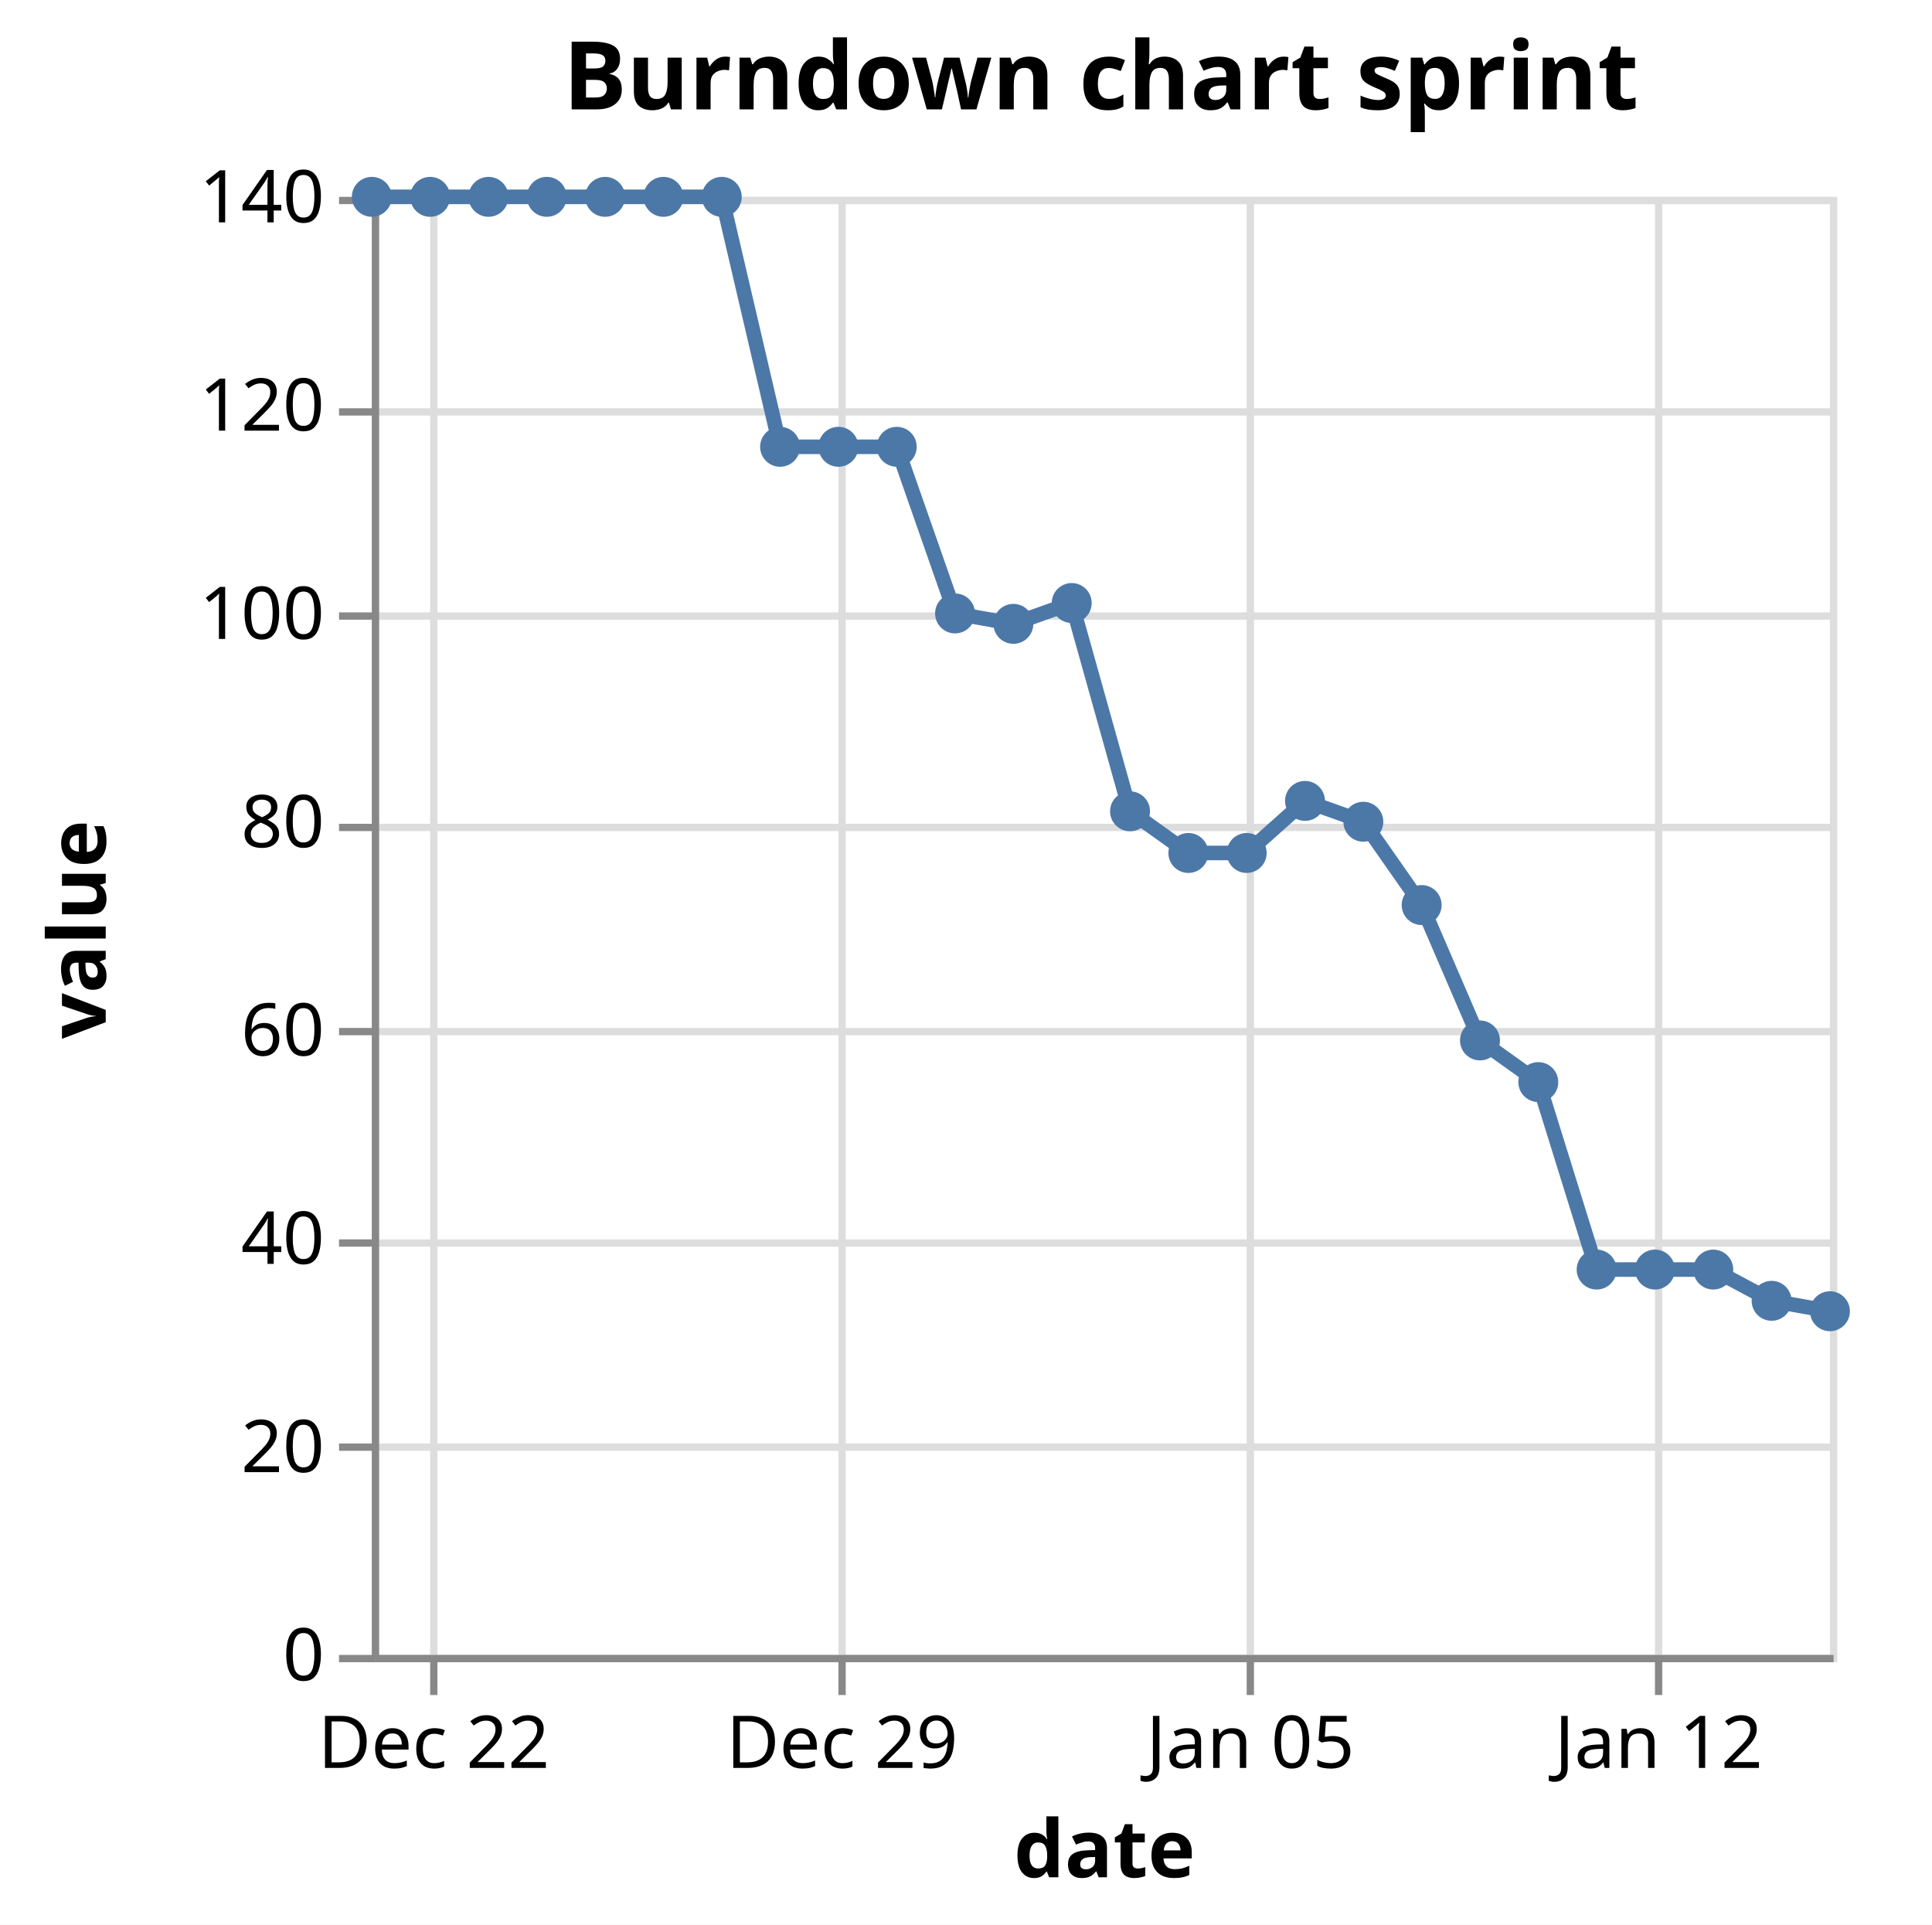
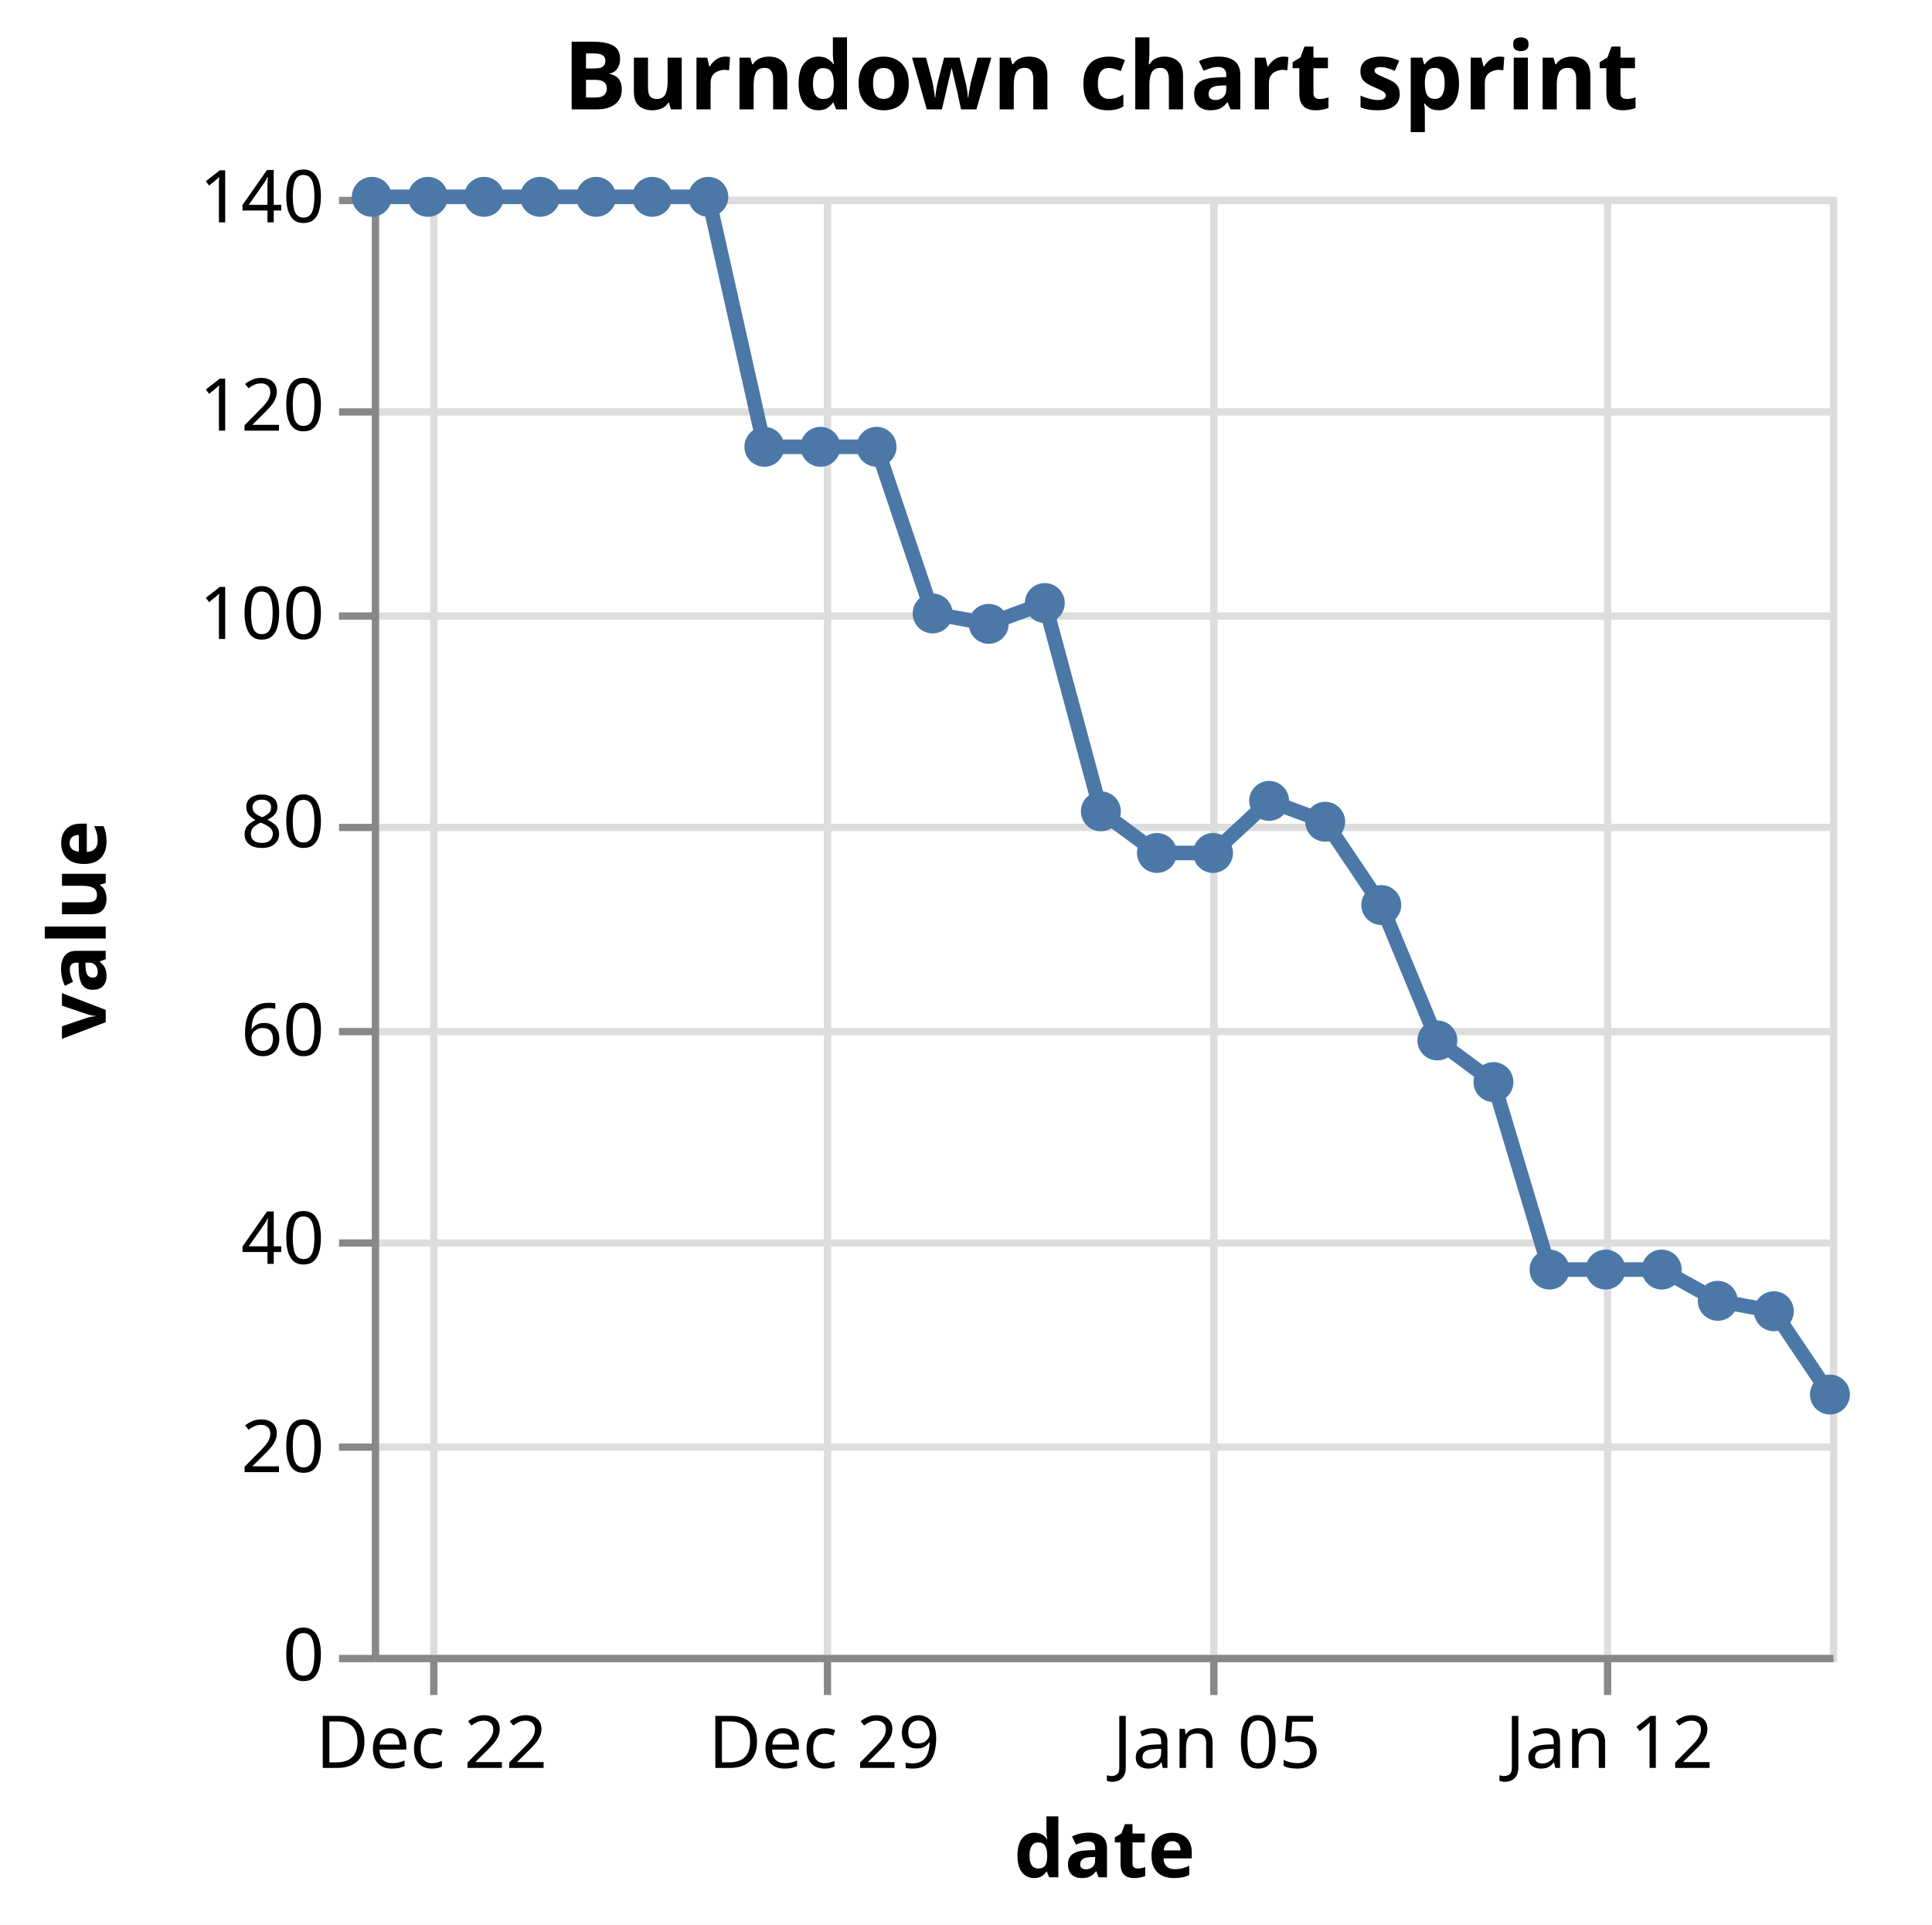
<svg xmlns="http://www.w3.org/2000/svg" version="1.1" class="marks" width="265" height="264" viewBox="0 0 265 264">
  <rect width="265" height="264" fill="white" />
  <g fill="none" stroke-miterlimit="10" transform="translate(51,27)">
    <g class="mark-group role-frame root" role="graphics-object" aria-roledescription="group mark container">
      <g transform="translate(0,0)">
        <path class="background" aria-hidden="true" d="M0.5,0.5h200v200h-200Z" stroke="#ddd" />
        <g>
          <g class="mark-group role-axis" aria-hidden="true">
            <g transform="translate(0.5,200.5)">
              <path class="background" aria-hidden="true" d="M0,0h0v0h0Z" pointer-events="none" />
              <g>
                <g class="mark-rule role-axis-grid" pointer-events="none">
                  <line transform="translate(8,-200)" x2="0" y2="200" stroke="#ddd" stroke-width="1" opacity="1" />
-                   <line transform="translate(64,-200)" x2="0" y2="200" stroke="#ddd" stroke-width="1" opacity="1" />
-                   <line transform="translate(120,-200)" x2="0" y2="200" stroke="#ddd" stroke-width="1" opacity="1" />
-                   <line transform="translate(176,-200)" x2="0" y2="200" stroke="#ddd" stroke-width="1" opacity="1" />
+                   <line transform="translate(62,-200)" x2="0" y2="200" stroke="#ddd" stroke-width="1" opacity="1" />
+                   <line transform="translate(115,-200)" x2="0" y2="200" stroke="#ddd" stroke-width="1" opacity="1" />
+                   <line transform="translate(169,-200)" x2="0" y2="200" stroke="#ddd" stroke-width="1" opacity="1" />
                </g>
              </g>
              <path class="foreground" aria-hidden="true" d="" pointer-events="none" display="none" />
            </g>
          </g>
          <g class="mark-group role-axis" aria-hidden="true">
            <g transform="translate(0.5,0.5)">
              <path class="background" aria-hidden="true" d="M0,0h0v0h0Z" pointer-events="none" />
              <g>
                <g class="mark-rule role-axis-grid" pointer-events="none">
                  <line transform="translate(0,200)" x2="200" y2="0" stroke="#ddd" stroke-width="1" opacity="1" />
                  <line transform="translate(0,171)" x2="200" y2="0" stroke="#ddd" stroke-width="1" opacity="1" />
                  <line transform="translate(0,143)" x2="200" y2="0" stroke="#ddd" stroke-width="1" opacity="1" />
                  <line transform="translate(0,114)" x2="200" y2="0" stroke="#ddd" stroke-width="1" opacity="1" />
                  <line transform="translate(0,86)" x2="200" y2="0" stroke="#ddd" stroke-width="1" opacity="1" />
                  <line transform="translate(0,57)" x2="200" y2="0" stroke="#ddd" stroke-width="1" opacity="1" />
                  <line transform="translate(0,29)" x2="200" y2="0" stroke="#ddd" stroke-width="1" opacity="1" />
                  <line transform="translate(0,0)" x2="200" y2="0" stroke="#ddd" stroke-width="1" opacity="1" />
                </g>
              </g>
              <path class="foreground" aria-hidden="true" d="" pointer-events="none" display="none" />
            </g>
          </g>
-           <g class="mark-group role-axis" role="graphics-symbol" aria-roledescription="axis" aria-label="X-axis titled 'date' for a time scale with values from December 21 to January 15">
+           <g class="mark-group role-axis" role="graphics-symbol" aria-roledescription="axis" aria-label="X-axis titled 'date' for a time scale with values from December 21 to January 16">
            <g transform="translate(0.5,200.5)">
              <path class="background" aria-hidden="true" d="M0,0h0v0h0Z" pointer-events="none" />
              <g>
                <g class="mark-rule role-axis-tick" pointer-events="none">
                  <line transform="translate(8,0)" x2="0" y2="5" stroke="#888" stroke-width="1" opacity="1" />
-                   <line transform="translate(64,0)" x2="0" y2="5" stroke="#888" stroke-width="1" opacity="1" />
-                   <line transform="translate(120,0)" x2="0" y2="5" stroke="#888" stroke-width="1" opacity="1" />
-                   <line transform="translate(176,0)" x2="0" y2="5" stroke="#888" stroke-width="1" opacity="1" />
+                   <line transform="translate(62,0)" x2="0" y2="5" stroke="#888" stroke-width="1" opacity="1" />
+                   <line transform="translate(115,0)" x2="0" y2="5" stroke="#888" stroke-width="1" opacity="1" />
+                   <line transform="translate(169,0)" x2="0" y2="5" stroke="#888" stroke-width="1" opacity="1" />
                </g>
                <g class="mark-text role-axis-label" pointer-events="none">
-                   <text text-anchor="middle" transform="translate(8,15)" font-family="sans-serif" font-size="10px" fill="#000" opacity="1">Dec 22</text>
-                   <text text-anchor="middle" transform="translate(64,15)" font-family="sans-serif" font-size="10px" fill="#000" opacity="1">Dec 29</text>
-                   <text text-anchor="middle" transform="translate(120,15)" font-family="sans-serif" font-size="10px" fill="#000" opacity="1">Jan 05</text>
-                   <text text-anchor="middle" transform="translate(176,15)" font-family="sans-serif" font-size="10px" fill="#000" opacity="1">Jan 12</text>
+                   <text text-anchor="middle" transform="translate(7.692308,15)" font-family="sans-serif" font-size="10px" fill="#000" opacity="1">Dec 22</text>
+                   <text text-anchor="middle" transform="translate(61.53846,15)" font-family="sans-serif" font-size="10px" fill="#000" opacity="1">Dec 29</text>
+                   <text text-anchor="middle" transform="translate(115.3846,15)" font-family="sans-serif" font-size="10px" fill="#000" opacity="1">Jan 05</text>
+                   <text text-anchor="middle" transform="translate(169.2308,15)" font-family="sans-serif" font-size="10px" fill="#000" opacity="1">Jan 12</text>
                </g>
                <g class="mark-rule role-axis-domain" pointer-events="none">
                  <line transform="translate(0,0)" x2="200" y2="0" stroke="#888" stroke-width="1" opacity="1" />
                </g>
                <g class="mark-text role-axis-title" pointer-events="none">
                  <text text-anchor="middle" transform="translate(100,30)" font-family="sans-serif" font-size="11px" font-weight="bold" fill="#000" opacity="1">date</text>
                </g>
              </g>
              <path class="foreground" aria-hidden="true" d="" pointer-events="none" display="none" />
            </g>
          </g>
          <g class="mark-group role-axis" role="graphics-symbol" aria-roledescription="axis" aria-label="Y-axis titled 'value' for a linear scale with values from 0 to 140">
            <g transform="translate(0.5,0.5)">
              <path class="background" aria-hidden="true" d="M0,0h0v0h0Z" pointer-events="none" />
              <g>
                <g class="mark-rule role-axis-tick" pointer-events="none">
                  <line transform="translate(0,200)" x2="-5" y2="0" stroke="#888" stroke-width="1" opacity="1" />
                  <line transform="translate(0,171)" x2="-5" y2="0" stroke="#888" stroke-width="1" opacity="1" />
                  <line transform="translate(0,143)" x2="-5" y2="0" stroke="#888" stroke-width="1" opacity="1" />
                  <line transform="translate(0,114)" x2="-5" y2="0" stroke="#888" stroke-width="1" opacity="1" />
                  <line transform="translate(0,86)" x2="-5" y2="0" stroke="#888" stroke-width="1" opacity="1" />
                  <line transform="translate(0,57)" x2="-5" y2="0" stroke="#888" stroke-width="1" opacity="1" />
                  <line transform="translate(0,29)" x2="-5" y2="0" stroke="#888" stroke-width="1" opacity="1" />
                  <line transform="translate(0,0)" x2="-5" y2="0" stroke="#888" stroke-width="1" opacity="1" />
                </g>
                <g class="mark-text role-axis-label" pointer-events="none">
                  <text text-anchor="end" transform="translate(-7,203)" font-family="sans-serif" font-size="10px" fill="#000" opacity="1">0</text>
                  <text text-anchor="end" transform="translate(-7,174.4286)" font-family="sans-serif" font-size="10px" fill="#000" opacity="1">20</text>
                  <text text-anchor="end" transform="translate(-7,145.8571)" font-family="sans-serif" font-size="10px" fill="#000" opacity="1">40</text>
                  <text text-anchor="end" transform="translate(-7,117.2857)" font-family="sans-serif" font-size="10px" fill="#000" opacity="1">60</text>
                  <text text-anchor="end" transform="translate(-7,88.71429)" font-family="sans-serif" font-size="10px" fill="#000" opacity="1">80</text>
                  <text text-anchor="end" transform="translate(-7,60.14286)" font-family="sans-serif" font-size="10px" fill="#000" opacity="1">100</text>
                  <text text-anchor="end" transform="translate(-7,31.57143)" font-family="sans-serif" font-size="10px" fill="#000" opacity="1">120</text>
                  <text text-anchor="end" transform="translate(-7,3)" font-family="sans-serif" font-size="10px" fill="#000" opacity="1">140</text>
                </g>
                <g class="mark-rule role-axis-domain" pointer-events="none">
                  <line transform="translate(0,200)" x2="0" y2="-200" stroke="#888" stroke-width="1" opacity="1" />
                </g>
                <g class="mark-text role-axis-title" pointer-events="none">
                  <text text-anchor="middle" transform="translate(-35,100) rotate(-90) translate(0,-2)" font-family="sans-serif" font-size="11px" font-weight="bold" fill="#000" opacity="1">value</text>
                </g>
              </g>
              <path class="foreground" aria-hidden="true" d="" pointer-events="none" display="none" />
            </g>
          </g>
          <g class="mark-line role-mark layer_0_layer_0_marks" role="graphics-object" aria-roledescription="line mark container">
-             <path aria-label="date: Dec 21; value: 140" role="graphics-symbol" aria-roledescription="line mark" d="M0,0L8,0L16,0L24,0L32,0L40,0L48,0L56,34.286L64,34.286L72,34.286L80,57.143L88,58.571L96,55.714L104,84.286L112,90L120,90L128,82.857L136,85.714L144,97.143L152,115.714L160,121.429L168,147.143L176,147.143L184,147.143L192,151.429L200,152.857" stroke="#4c78a8" stroke-width="2" />
+             <path aria-label="date: Dec 21; value: 140" role="graphics-symbol" aria-roledescription="line mark" d="M0,0L7.692,0L15.385,0L23.077,0L30.769,0L38.462,0L46.154,0L53.846,34.286L61.538,34.286L69.231,34.286L76.923,57.143L84.615,58.571L92.308,55.714L100,84.286L107.692,90L115.385,90L123.077,82.857L130.769,85.714L138.462,97.143L146.154,115.714L153.846,121.429L161.538,147.143L169.231,147.143L176.923,147.143L184.615,151.429L192.308,152.857L200,164.286" stroke="#4c78a8" stroke-width="2" />
          </g>
          <g class="mark-symbol role-mark layer_0_layer_1_marks" role="graphics-object" aria-roledescription="symbol mark container">
            <path aria-label="date: Dec 21; value: 140" role="graphics-symbol" aria-roledescription="point" transform="translate(0,0)" d="M2.739,0A2.739,2.739,0,1,1,-2.739,0A2.739,2.739,0,1,1,2.739,0" fill="#4c78a8" stroke-width="2" opacity="1" />
-             <path aria-label="date: Dec 22; value: 140" role="graphics-symbol" aria-roledescription="point" transform="translate(8,0)" d="M2.739,0A2.739,2.739,0,1,1,-2.739,0A2.739,2.739,0,1,1,2.739,0" fill="#4c78a8" stroke-width="2" opacity="1" />
-             <path aria-label="date: Dec 23; value: 140" role="graphics-symbol" aria-roledescription="point" transform="translate(16,0)" d="M2.739,0A2.739,2.739,0,1,1,-2.739,0A2.739,2.739,0,1,1,2.739,0" fill="#4c78a8" stroke-width="2" opacity="1" />
-             <path aria-label="date: Dec 24; value: 140" role="graphics-symbol" aria-roledescription="point" transform="translate(24,0)" d="M2.739,0A2.739,2.739,0,1,1,-2.739,0A2.739,2.739,0,1,1,2.739,0" fill="#4c78a8" stroke-width="2" opacity="1" />
-             <path aria-label="date: Dec 25; value: 140" role="graphics-symbol" aria-roledescription="point" transform="translate(32,0)" d="M2.739,0A2.739,2.739,0,1,1,-2.739,0A2.739,2.739,0,1,1,2.739,0" fill="#4c78a8" stroke-width="2" opacity="1" />
-             <path aria-label="date: Dec 26; value: 140" role="graphics-symbol" aria-roledescription="point" transform="translate(40,0)" d="M2.739,0A2.739,2.739,0,1,1,-2.739,0A2.739,2.739,0,1,1,2.739,0" fill="#4c78a8" stroke-width="2" opacity="1" />
-             <path aria-label="date: Dec 27; value: 140" role="graphics-symbol" aria-roledescription="point" transform="translate(48,0)" d="M2.739,0A2.739,2.739,0,1,1,-2.739,0A2.739,2.739,0,1,1,2.739,0" fill="#4c78a8" stroke-width="2" opacity="1" />
-             <path aria-label="date: Dec 28; value: 116" role="graphics-symbol" aria-roledescription="point" transform="translate(56,34.28571)" d="M2.739,0A2.739,2.739,0,1,1,-2.739,0A2.739,2.739,0,1,1,2.739,0" fill="#4c78a8" stroke-width="2" opacity="1" />
-             <path aria-label="date: Dec 29; value: 116" role="graphics-symbol" aria-roledescription="point" transform="translate(64,34.28571)" d="M2.739,0A2.739,2.739,0,1,1,-2.739,0A2.739,2.739,0,1,1,2.739,0" fill="#4c78a8" stroke-width="2" opacity="1" />
-             <path aria-label="date: Dec 30; value: 116" role="graphics-symbol" aria-roledescription="point" transform="translate(72,34.28571)" d="M2.739,0A2.739,2.739,0,1,1,-2.739,0A2.739,2.739,0,1,1,2.739,0" fill="#4c78a8" stroke-width="2" opacity="1" />
-             <path aria-label="date: Dec 31; value: 100" role="graphics-symbol" aria-roledescription="point" transform="translate(80,57.14286)" d="M2.739,0A2.739,2.739,0,1,1,-2.739,0A2.739,2.739,0,1,1,2.739,0" fill="#4c78a8" stroke-width="2" opacity="1" />
-             <path aria-label="date: Jan 01; value: 99" role="graphics-symbol" aria-roledescription="point" transform="translate(88,58.57143)" d="M2.739,0A2.739,2.739,0,1,1,-2.739,0A2.739,2.739,0,1,1,2.739,0" fill="#4c78a8" stroke-width="2" opacity="1" />
-             <path aria-label="date: Jan 02; value: 101" role="graphics-symbol" aria-roledescription="point" transform="translate(96,55.71429)" d="M2.739,0A2.739,2.739,0,1,1,-2.739,0A2.739,2.739,0,1,1,2.739,0" fill="#4c78a8" stroke-width="2" opacity="1" />
-             <path aria-label="date: Jan 03; value: 81" role="graphics-symbol" aria-roledescription="point" transform="translate(104,84.28571)" d="M2.739,0A2.739,2.739,0,1,1,-2.739,0A2.739,2.739,0,1,1,2.739,0" fill="#4c78a8" stroke-width="2" opacity="1" />
-             <path aria-label="date: Jan 04; value: 77" role="graphics-symbol" aria-roledescription="point" transform="translate(112,90)" d="M2.739,0A2.739,2.739,0,1,1,-2.739,0A2.739,2.739,0,1,1,2.739,0" fill="#4c78a8" stroke-width="2" opacity="1" />
-             <path aria-label="date: Jan 05; value: 77" role="graphics-symbol" aria-roledescription="point" transform="translate(120,90)" d="M2.739,0A2.739,2.739,0,1,1,-2.739,0A2.739,2.739,0,1,1,2.739,0" fill="#4c78a8" stroke-width="2" opacity="1" />
-             <path aria-label="date: Jan 06; value: 82" role="graphics-symbol" aria-roledescription="point" transform="translate(128,82.85714)" d="M2.739,0A2.739,2.739,0,1,1,-2.739,0A2.739,2.739,0,1,1,2.739,0" fill="#4c78a8" stroke-width="2" opacity="1" />
-             <path aria-label="date: Jan 07; value: 80" role="graphics-symbol" aria-roledescription="point" transform="translate(136,85.71429)" d="M2.739,0A2.739,2.739,0,1,1,-2.739,0A2.739,2.739,0,1,1,2.739,0" fill="#4c78a8" stroke-width="2" opacity="1" />
-             <path aria-label="date: Jan 08; value: 72" role="graphics-symbol" aria-roledescription="point" transform="translate(144,97.14286)" d="M2.739,0A2.739,2.739,0,1,1,-2.739,0A2.739,2.739,0,1,1,2.739,0" fill="#4c78a8" stroke-width="2" opacity="1" />
-             <path aria-label="date: Jan 09; value: 59" role="graphics-symbol" aria-roledescription="point" transform="translate(152,115.7143)" d="M2.739,0A2.739,2.739,0,1,1,-2.739,0A2.739,2.739,0,1,1,2.739,0" fill="#4c78a8" stroke-width="2" opacity="1" />
-             <path aria-label="date: Jan 10; value: 55" role="graphics-symbol" aria-roledescription="point" transform="translate(160,121.4286)" d="M2.739,0A2.739,2.739,0,1,1,-2.739,0A2.739,2.739,0,1,1,2.739,0" fill="#4c78a8" stroke-width="2" opacity="1" />
-             <path aria-label="date: Jan 11; value: 37" role="graphics-symbol" aria-roledescription="point" transform="translate(168,147.1429)" d="M2.739,0A2.739,2.739,0,1,1,-2.739,0A2.739,2.739,0,1,1,2.739,0" fill="#4c78a8" stroke-width="2" opacity="1" />
-             <path aria-label="date: Jan 12; value: 37" role="graphics-symbol" aria-roledescription="point" transform="translate(176,147.1429)" d="M2.739,0A2.739,2.739,0,1,1,-2.739,0A2.739,2.739,0,1,1,2.739,0" fill="#4c78a8" stroke-width="2" opacity="1" />
-             <path aria-label="date: Jan 13; value: 37" role="graphics-symbol" aria-roledescription="point" transform="translate(184,147.1429)" d="M2.739,0A2.739,2.739,0,1,1,-2.739,0A2.739,2.739,0,1,1,2.739,0" fill="#4c78a8" stroke-width="2" opacity="1" />
-             <path aria-label="date: Jan 14; value: 34" role="graphics-symbol" aria-roledescription="point" transform="translate(192,151.4286)" d="M2.739,0A2.739,2.739,0,1,1,-2.739,0A2.739,2.739,0,1,1,2.739,0" fill="#4c78a8" stroke-width="2" opacity="1" />
-             <path aria-label="date: Jan 15; value: 33" role="graphics-symbol" aria-roledescription="point" transform="translate(200,152.8571)" d="M2.739,0A2.739,2.739,0,1,1,-2.739,0A2.739,2.739,0,1,1,2.739,0" fill="#4c78a8" stroke-width="2" opacity="1" />
+             <path aria-label="date: Dec 22; value: 140" role="graphics-symbol" aria-roledescription="point" transform="translate(7.692308,0)" d="M2.739,0A2.739,2.739,0,1,1,-2.739,0A2.739,2.739,0,1,1,2.739,0" fill="#4c78a8" stroke-width="2" opacity="1" />
+             <path aria-label="date: Dec 23; value: 140" role="graphics-symbol" aria-roledescription="point" transform="translate(15.38462,0)" d="M2.739,0A2.739,2.739,0,1,1,-2.739,0A2.739,2.739,0,1,1,2.739,0" fill="#4c78a8" stroke-width="2" opacity="1" />
+             <path aria-label="date: Dec 24; value: 140" role="graphics-symbol" aria-roledescription="point" transform="translate(23.07692,0)" d="M2.739,0A2.739,2.739,0,1,1,-2.739,0A2.739,2.739,0,1,1,2.739,0" fill="#4c78a8" stroke-width="2" opacity="1" />
+             <path aria-label="date: Dec 25; value: 140" role="graphics-symbol" aria-roledescription="point" transform="translate(30.76923,0)" d="M2.739,0A2.739,2.739,0,1,1,-2.739,0A2.739,2.739,0,1,1,2.739,0" fill="#4c78a8" stroke-width="2" opacity="1" />
+             <path aria-label="date: Dec 26; value: 140" role="graphics-symbol" aria-roledescription="point" transform="translate(38.46154,0)" d="M2.739,0A2.739,2.739,0,1,1,-2.739,0A2.739,2.739,0,1,1,2.739,0" fill="#4c78a8" stroke-width="2" opacity="1" />
+             <path aria-label="date: Dec 27; value: 140" role="graphics-symbol" aria-roledescription="point" transform="translate(46.15385,0)" d="M2.739,0A2.739,2.739,0,1,1,-2.739,0A2.739,2.739,0,1,1,2.739,0" fill="#4c78a8" stroke-width="2" opacity="1" />
+             <path aria-label="date: Dec 28; value: 116" role="graphics-symbol" aria-roledescription="point" transform="translate(53.84615,34.28571)" d="M2.739,0A2.739,2.739,0,1,1,-2.739,0A2.739,2.739,0,1,1,2.739,0" fill="#4c78a8" stroke-width="2" opacity="1" />
+             <path aria-label="date: Dec 29; value: 116" role="graphics-symbol" aria-roledescription="point" transform="translate(61.53846,34.28571)" d="M2.739,0A2.739,2.739,0,1,1,-2.739,0A2.739,2.739,0,1,1,2.739,0" fill="#4c78a8" stroke-width="2" opacity="1" />
+             <path aria-label="date: Dec 30; value: 116" role="graphics-symbol" aria-roledescription="point" transform="translate(69.23077,34.28571)" d="M2.739,0A2.739,2.739,0,1,1,-2.739,0A2.739,2.739,0,1,1,2.739,0" fill="#4c78a8" stroke-width="2" opacity="1" />
+             <path aria-label="date: Dec 31; value: 100" role="graphics-symbol" aria-roledescription="point" transform="translate(76.92308,57.14286)" d="M2.739,0A2.739,2.739,0,1,1,-2.739,0A2.739,2.739,0,1,1,2.739,0" fill="#4c78a8" stroke-width="2" opacity="1" />
+             <path aria-label="date: Jan 01; value: 99" role="graphics-symbol" aria-roledescription="point" transform="translate(84.61538,58.57143)" d="M2.739,0A2.739,2.739,0,1,1,-2.739,0A2.739,2.739,0,1,1,2.739,0" fill="#4c78a8" stroke-width="2" opacity="1" />
+             <path aria-label="date: Jan 02; value: 101" role="graphics-symbol" aria-roledescription="point" transform="translate(92.30769,55.71429)" d="M2.739,0A2.739,2.739,0,1,1,-2.739,0A2.739,2.739,0,1,1,2.739,0" fill="#4c78a8" stroke-width="2" opacity="1" />
+             <path aria-label="date: Jan 03; value: 81" role="graphics-symbol" aria-roledescription="point" transform="translate(100,84.28571)" d="M2.739,0A2.739,2.739,0,1,1,-2.739,0A2.739,2.739,0,1,1,2.739,0" fill="#4c78a8" stroke-width="2" opacity="1" />
+             <path aria-label="date: Jan 04; value: 77" role="graphics-symbol" aria-roledescription="point" transform="translate(107.6923,90)" d="M2.739,0A2.739,2.739,0,1,1,-2.739,0A2.739,2.739,0,1,1,2.739,0" fill="#4c78a8" stroke-width="2" opacity="1" />
+             <path aria-label="date: Jan 05; value: 77" role="graphics-symbol" aria-roledescription="point" transform="translate(115.3846,90)" d="M2.739,0A2.739,2.739,0,1,1,-2.739,0A2.739,2.739,0,1,1,2.739,0" fill="#4c78a8" stroke-width="2" opacity="1" />
+             <path aria-label="date: Jan 06; value: 82" role="graphics-symbol" aria-roledescription="point" transform="translate(123.0769,82.85714)" d="M2.739,0A2.739,2.739,0,1,1,-2.739,0A2.739,2.739,0,1,1,2.739,0" fill="#4c78a8" stroke-width="2" opacity="1" />
+             <path aria-label="date: Jan 07; value: 80" role="graphics-symbol" aria-roledescription="point" transform="translate(130.7692,85.71429)" d="M2.739,0A2.739,2.739,0,1,1,-2.739,0A2.739,2.739,0,1,1,2.739,0" fill="#4c78a8" stroke-width="2" opacity="1" />
+             <path aria-label="date: Jan 08; value: 72" role="graphics-symbol" aria-roledescription="point" transform="translate(138.4615,97.14286)" d="M2.739,0A2.739,2.739,0,1,1,-2.739,0A2.739,2.739,0,1,1,2.739,0" fill="#4c78a8" stroke-width="2" opacity="1" />
+             <path aria-label="date: Jan 09; value: 59" role="graphics-symbol" aria-roledescription="point" transform="translate(146.1538,115.7143)" d="M2.739,0A2.739,2.739,0,1,1,-2.739,0A2.739,2.739,0,1,1,2.739,0" fill="#4c78a8" stroke-width="2" opacity="1" />
+             <path aria-label="date: Jan 10; value: 55" role="graphics-symbol" aria-roledescription="point" transform="translate(153.8462,121.4286)" d="M2.739,0A2.739,2.739,0,1,1,-2.739,0A2.739,2.739,0,1,1,2.739,0" fill="#4c78a8" stroke-width="2" opacity="1" />
+             <path aria-label="date: Jan 11; value: 37" role="graphics-symbol" aria-roledescription="point" transform="translate(161.5385,147.1429)" d="M2.739,0A2.739,2.739,0,1,1,-2.739,0A2.739,2.739,0,1,1,2.739,0" fill="#4c78a8" stroke-width="2" opacity="1" />
+             <path aria-label="date: Jan 12; value: 37" role="graphics-symbol" aria-roledescription="point" transform="translate(169.2308,147.1429)" d="M2.739,0A2.739,2.739,0,1,1,-2.739,0A2.739,2.739,0,1,1,2.739,0" fill="#4c78a8" stroke-width="2" opacity="1" />
+             <path aria-label="date: Jan 13; value: 37" role="graphics-symbol" aria-roledescription="point" transform="translate(176.9231,147.1429)" d="M2.739,0A2.739,2.739,0,1,1,-2.739,0A2.739,2.739,0,1,1,2.739,0" fill="#4c78a8" stroke-width="2" opacity="1" />
+             <path aria-label="date: Jan 14; value: 34" role="graphics-symbol" aria-roledescription="point" transform="translate(184.6154,151.4286)" d="M2.739,0A2.739,2.739,0,1,1,-2.739,0A2.739,2.739,0,1,1,2.739,0" fill="#4c78a8" stroke-width="2" opacity="1" />
+             <path aria-label="date: Jan 15; value: 33" role="graphics-symbol" aria-roledescription="point" transform="translate(192.3077,152.8571)" d="M2.739,0A2.739,2.739,0,1,1,-2.739,0A2.739,2.739,0,1,1,2.739,0" fill="#4c78a8" stroke-width="2" opacity="1" />
+             <path aria-label="date: Jan 16; value: 25" role="graphics-symbol" aria-roledescription="point" transform="translate(200,164.2857)" d="M2.739,0A2.739,2.739,0,1,1,-2.739,0A2.739,2.739,0,1,1,2.739,0" fill="#4c78a8" stroke-width="2" opacity="1" />
          </g>
          <g class="mark-group role-title">
            <g transform="translate(100,-22)">
              <path class="background" aria-hidden="true" d="M0,0h0v0h0Z" pointer-events="none" />
              <g>
                <g class="mark-text role-title-text" role="graphics-symbol" aria-roledescription="title" aria-label="Title text 'Burndown chart sprint'" pointer-events="none">
                  <text text-anchor="middle" transform="translate(0,10)" font-family="sans-serif" font-size="13px" font-weight="bold" fill="#000" opacity="1">Burndown chart sprint</text>
                </g>
              </g>
              <path class="foreground" aria-hidden="true" d="" pointer-events="none" display="none" />
            </g>
          </g>
        </g>
        <path class="foreground" aria-hidden="true" d="" display="none" />
      </g>
    </g>
  </g>
</svg>
